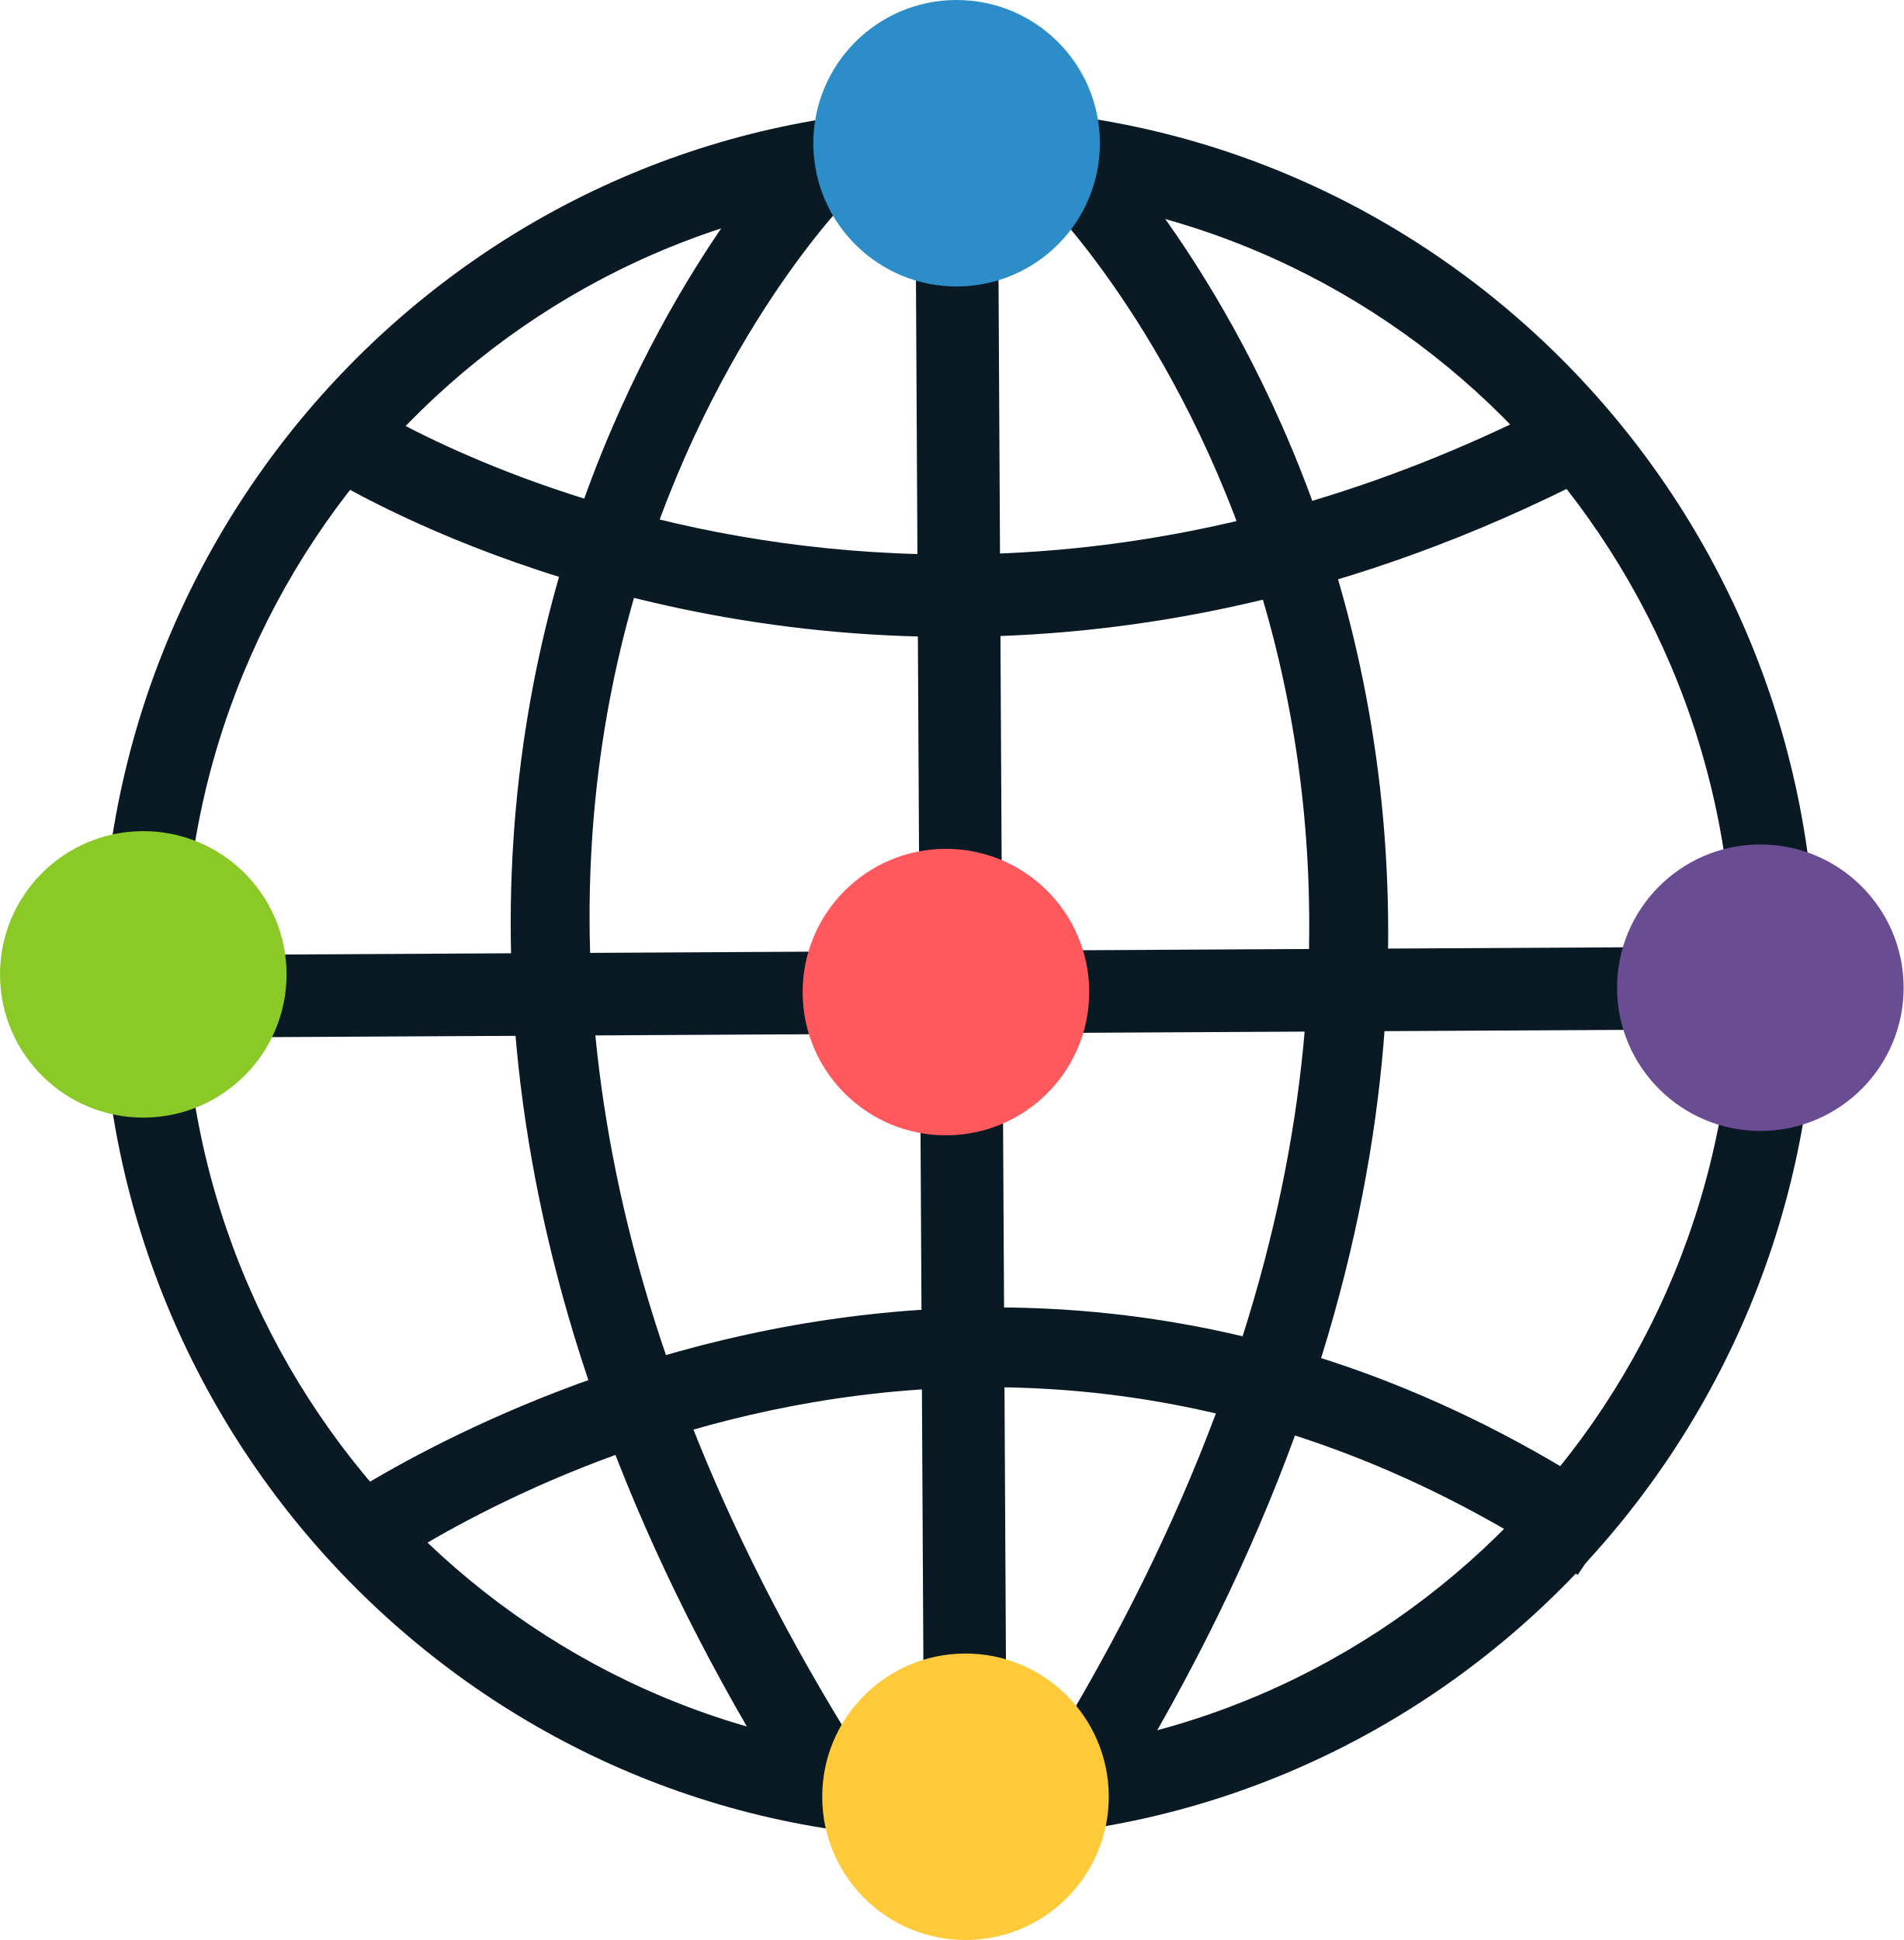
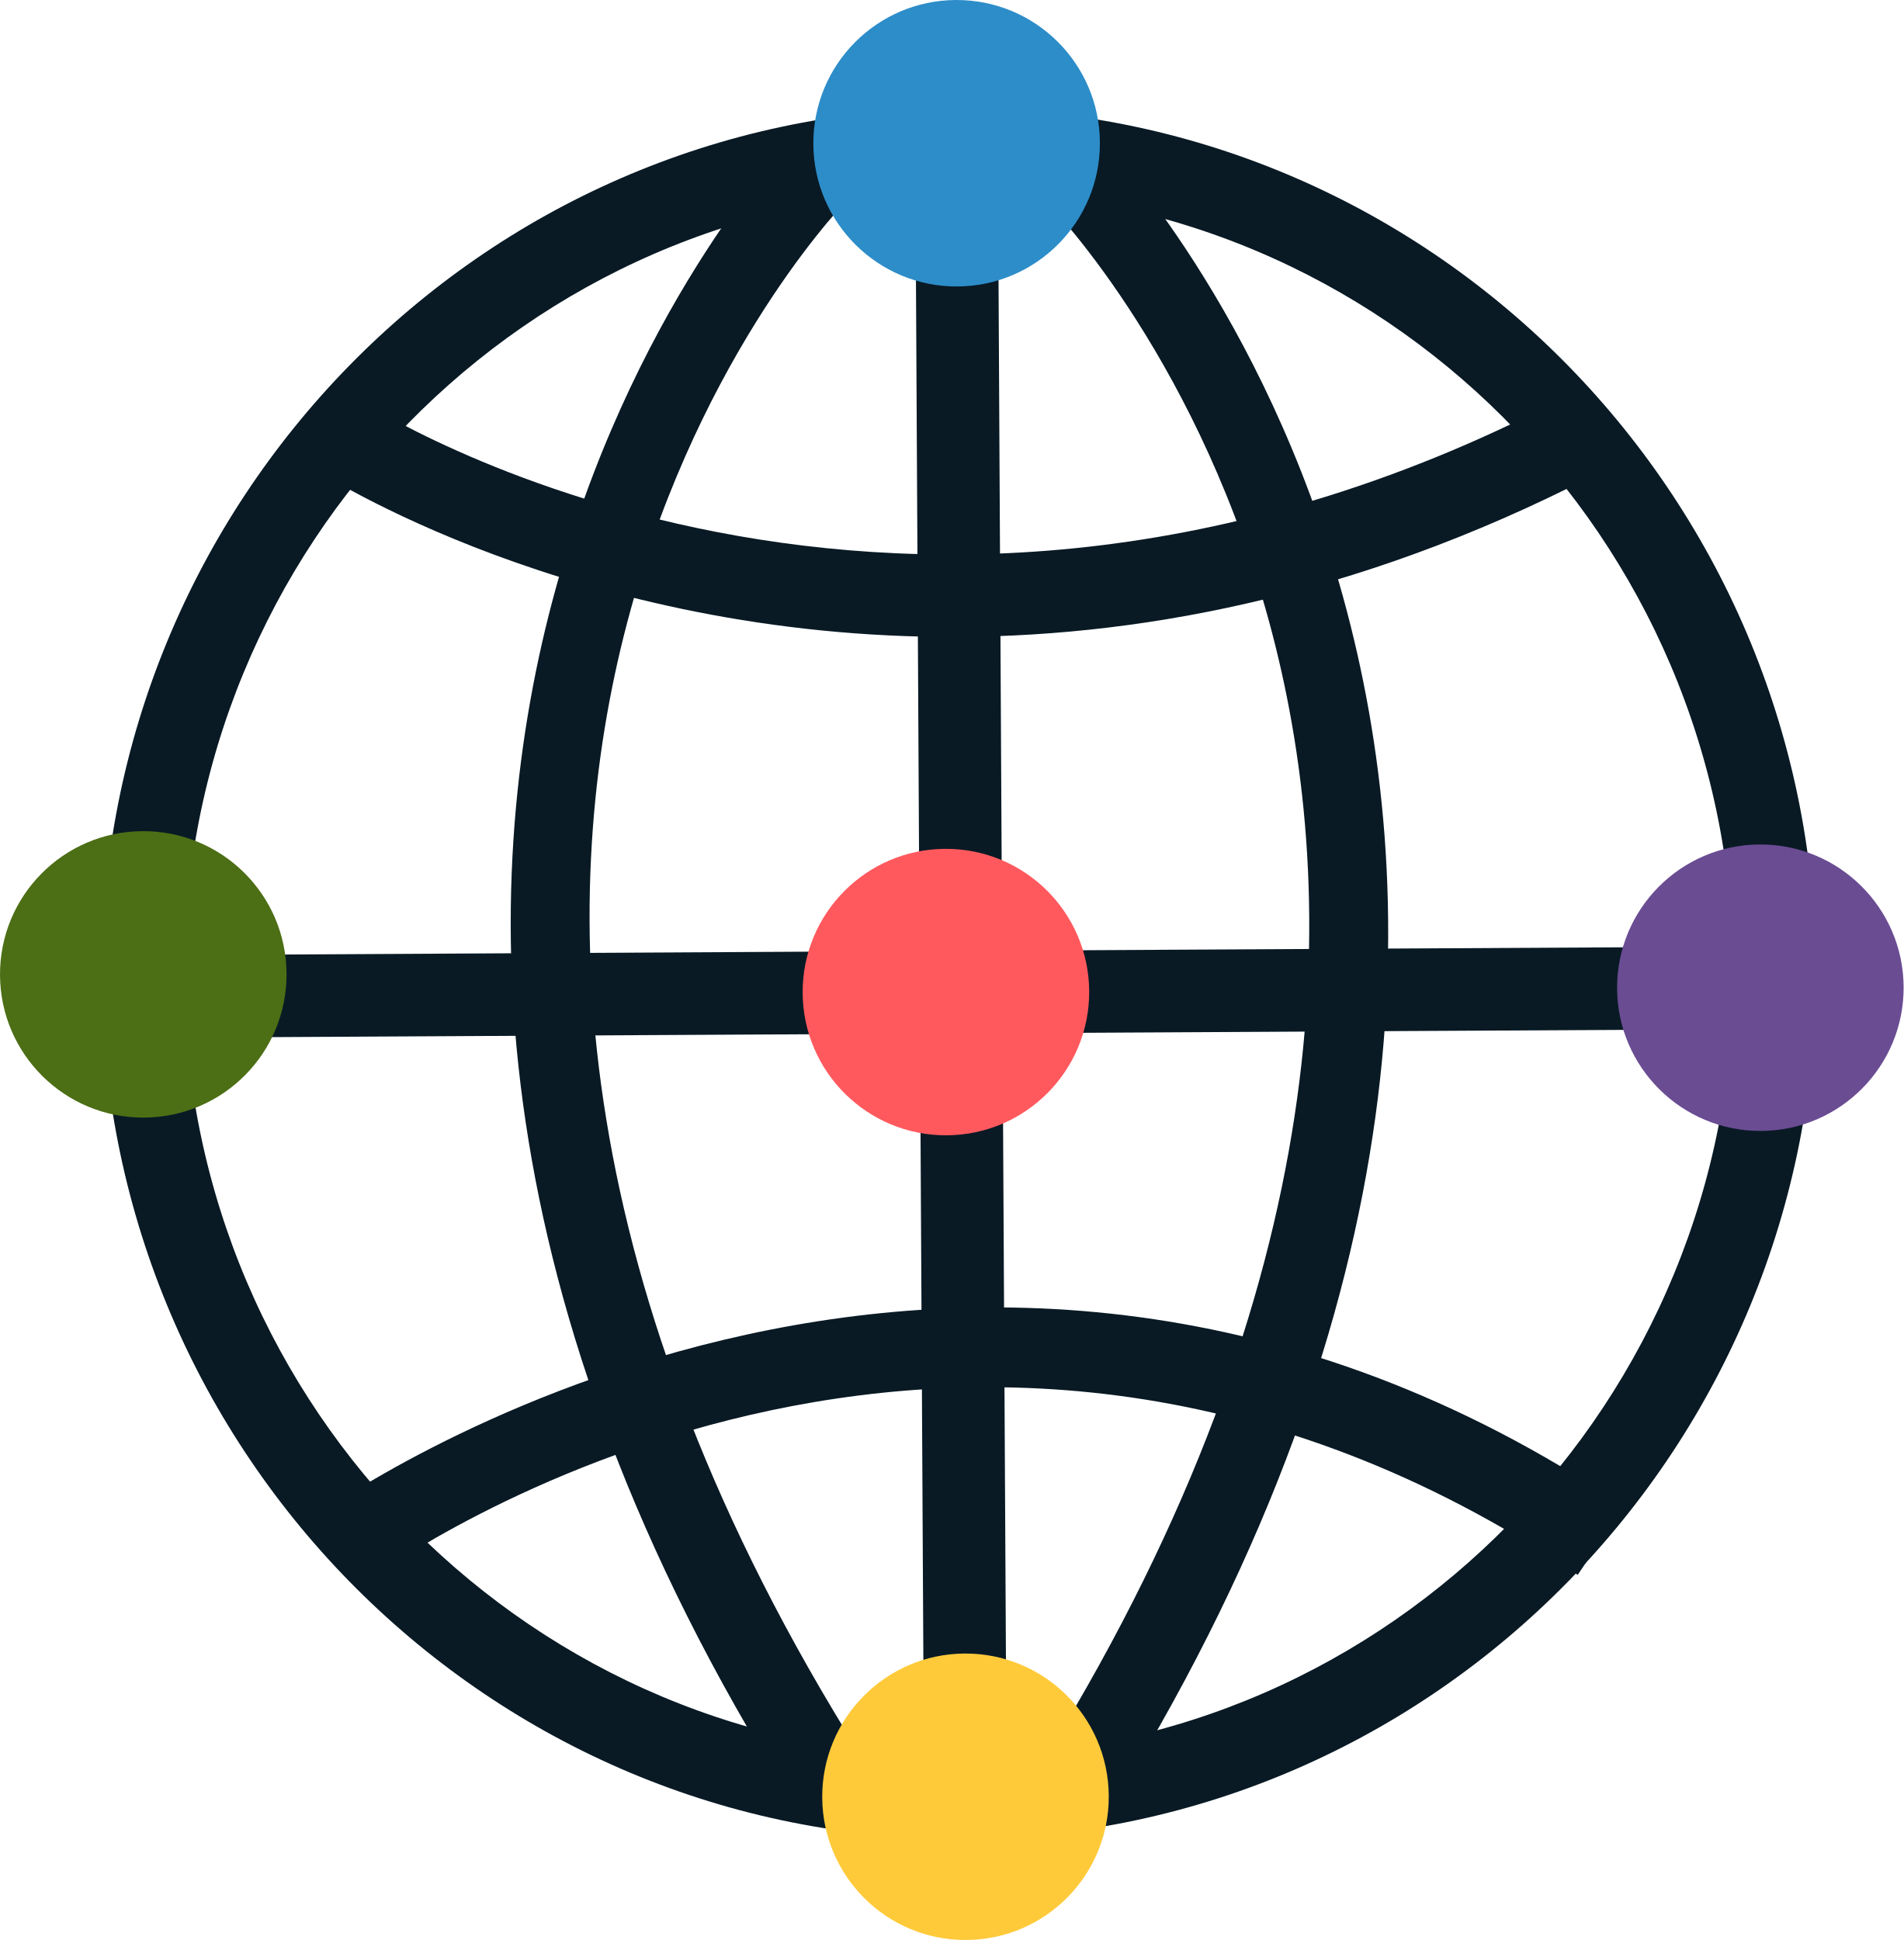
<svg xmlns="http://www.w3.org/2000/svg" width="82.872mm" height="84.476mm" viewBox="0 0 82.872 84.476" version="1.1" id="svg290">
  <defs id="defs284" />
  <g id="layer1" transform="translate(44.45971,30.23227)">
    <path style="fill:#091a25;fill-opacity:1;stroke-width:0.396" d="m 31.901,14.582 -70.345,0.378 c -0.993,0.005 -1.802,-0.795 -1.807,-1.788 -0.005,-0.993 0.795,-1.802 1.788,-1.807 l 70.345,-0.378 c 0.993,-0.005 1.802,0.795 1.807,1.788 0.005,0.992 -0.795,1.802 -1.788,1.807 z" id="path4052" />
    <path style="fill:#091a25;fill-opacity:1;stroke-width:0.396" d="m -2.718,-2.498 c -16.695,0.09 -27.875,-7.194 -28.041,-7.305 l 1.996,-2.99 c 0.231,0.156 23.579,15.261 52.885,-0.384 l 1.694,3.171 C 15.385,-4.438 5.641,-2.543 -2.718,-2.498 Z" id="path4054" />
    <path style="fill:#091a25;fill-opacity:1;stroke-width:0.396" d="M 24.222,38.345 C -2.667,20.193 -27.399,37.838 -28.439,38.598 l -2.126,-2.898 c 0.274,-0.202 27.765,-19.93 56.799,-0.335 z" id="path4056" />
    <path style="fill:#091a25;fill-opacity:1;stroke-width:0.396" d="m -10.077,48.047 c -27.113,-43.171 -0.42,-71.718 -0.146,-72.002 l 2.589,2.494 -1.295,-1.247 1.297,1.245 c -1.032,1.078 -24.972,26.882 0.6,67.598 z" id="path4058" />
    <rect transform="rotate(-0.3074962)" x="-4.488" y="-23.736" style="fill:#091a25;fill-opacity:1;stroke-width:0.396" width="3.595" height="71.762" id="rect4060" />
    <path style="fill:#091a25;fill-opacity:1;stroke-width:0.396" d="M 4.229,47.97 1.164,46.091 C 26.298,5.103 2.082,-20.443 1.038,-21.51 l 2.565,-2.519 c 0.277,0.281 27.275,28.54 0.627,71.999 z" id="path4062" />
    <path style="fill:#091a25;fill-opacity:1;stroke-width:0.396" d="M -2.521,49.838 C -23.095,49.948 -39.925,33.136 -40.037,12.36 c -0.112,-20.776 16.538,-37.768 37.112,-37.879 20.574,-0.11 37.405,16.702 37.516,37.478 0.112,20.776 -16.537,37.768 -37.112,37.879 z m -0.385,-71.762 c -18.593,0.1 -33.637,15.471 -33.536,34.265 0.101,18.794 15.309,34.003 33.902,33.903 C 16.053,46.143 31.097,30.772 30.996,11.978 30.896,-6.816 15.687,-22.024 -2.906,-21.924 Z" id="path4064" />
    <circle transform="rotate(-0.3074962)" style="fill:#ff595e;fill-opacity:1;stroke-width:0.396" cx="-3.35" cy="12.949" r="6.237" id="circle4068" />
    <circle transform="rotate(-0.3074962)" style="fill:#6a4c93;fill-opacity:1;stroke-width:0.396" cx="32.106" cy="12.949" r="6.237" id="circle4070" />
-     <circle transform="rotate(-0.3074962)" style="fill:#8ac926;fill-opacity:1;stroke-width:0.396" cx="-38.287" cy="11.991" r="6.237" id="circle4072" />
+     <circle transform="rotate(-0.3074962)" style="fill:#4c6e15;fill-opacity:1;stroke-width:0.396" cx="-38.287" cy="11.991" r="6.237" id="circle4072" />
    <circle transform="rotate(-0.3074962)" style="fill:#2d8dc9;fill-opacity:1;stroke-width:0.396" cx="-2.686" cy="-24.01" r="6.237" id="circle4074" />
    <circle transform="rotate(-0.3074962)" style="fill:#ffca3a;fill-opacity:1;stroke-width:0.396" cx="-2.686" cy="47.993" r="6.237" id="circle4076" />
  </g>
</svg>
